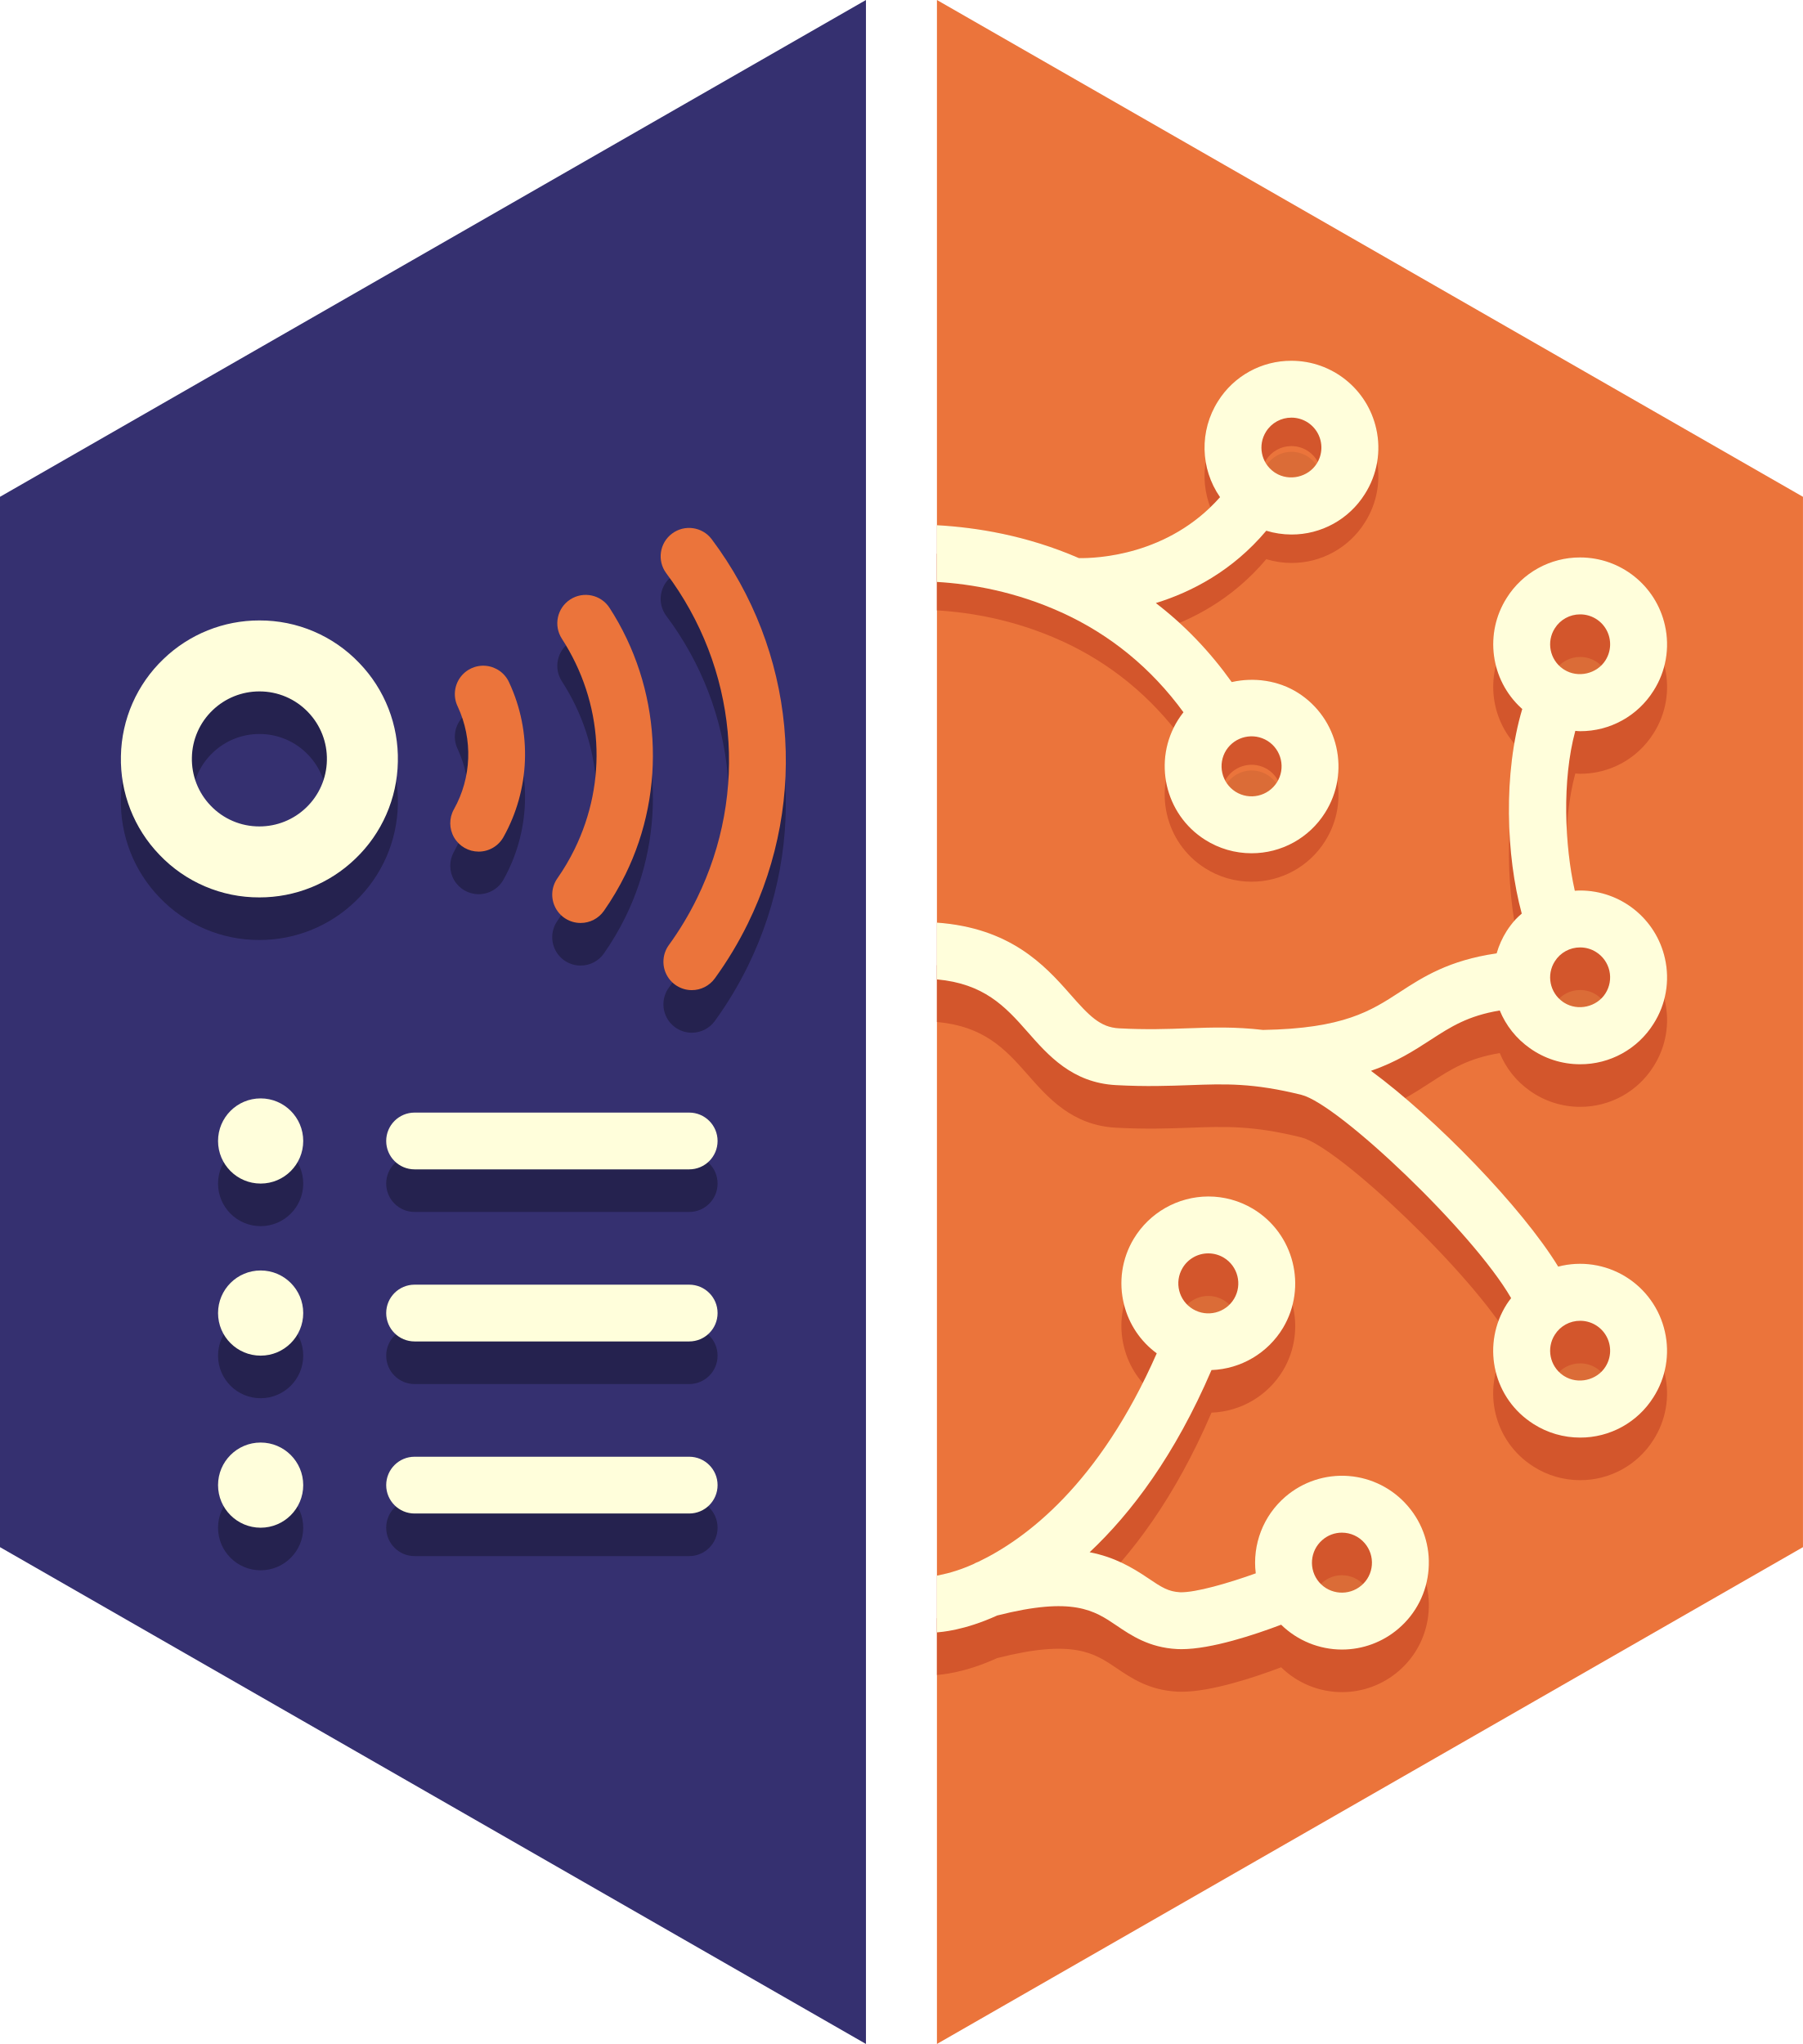
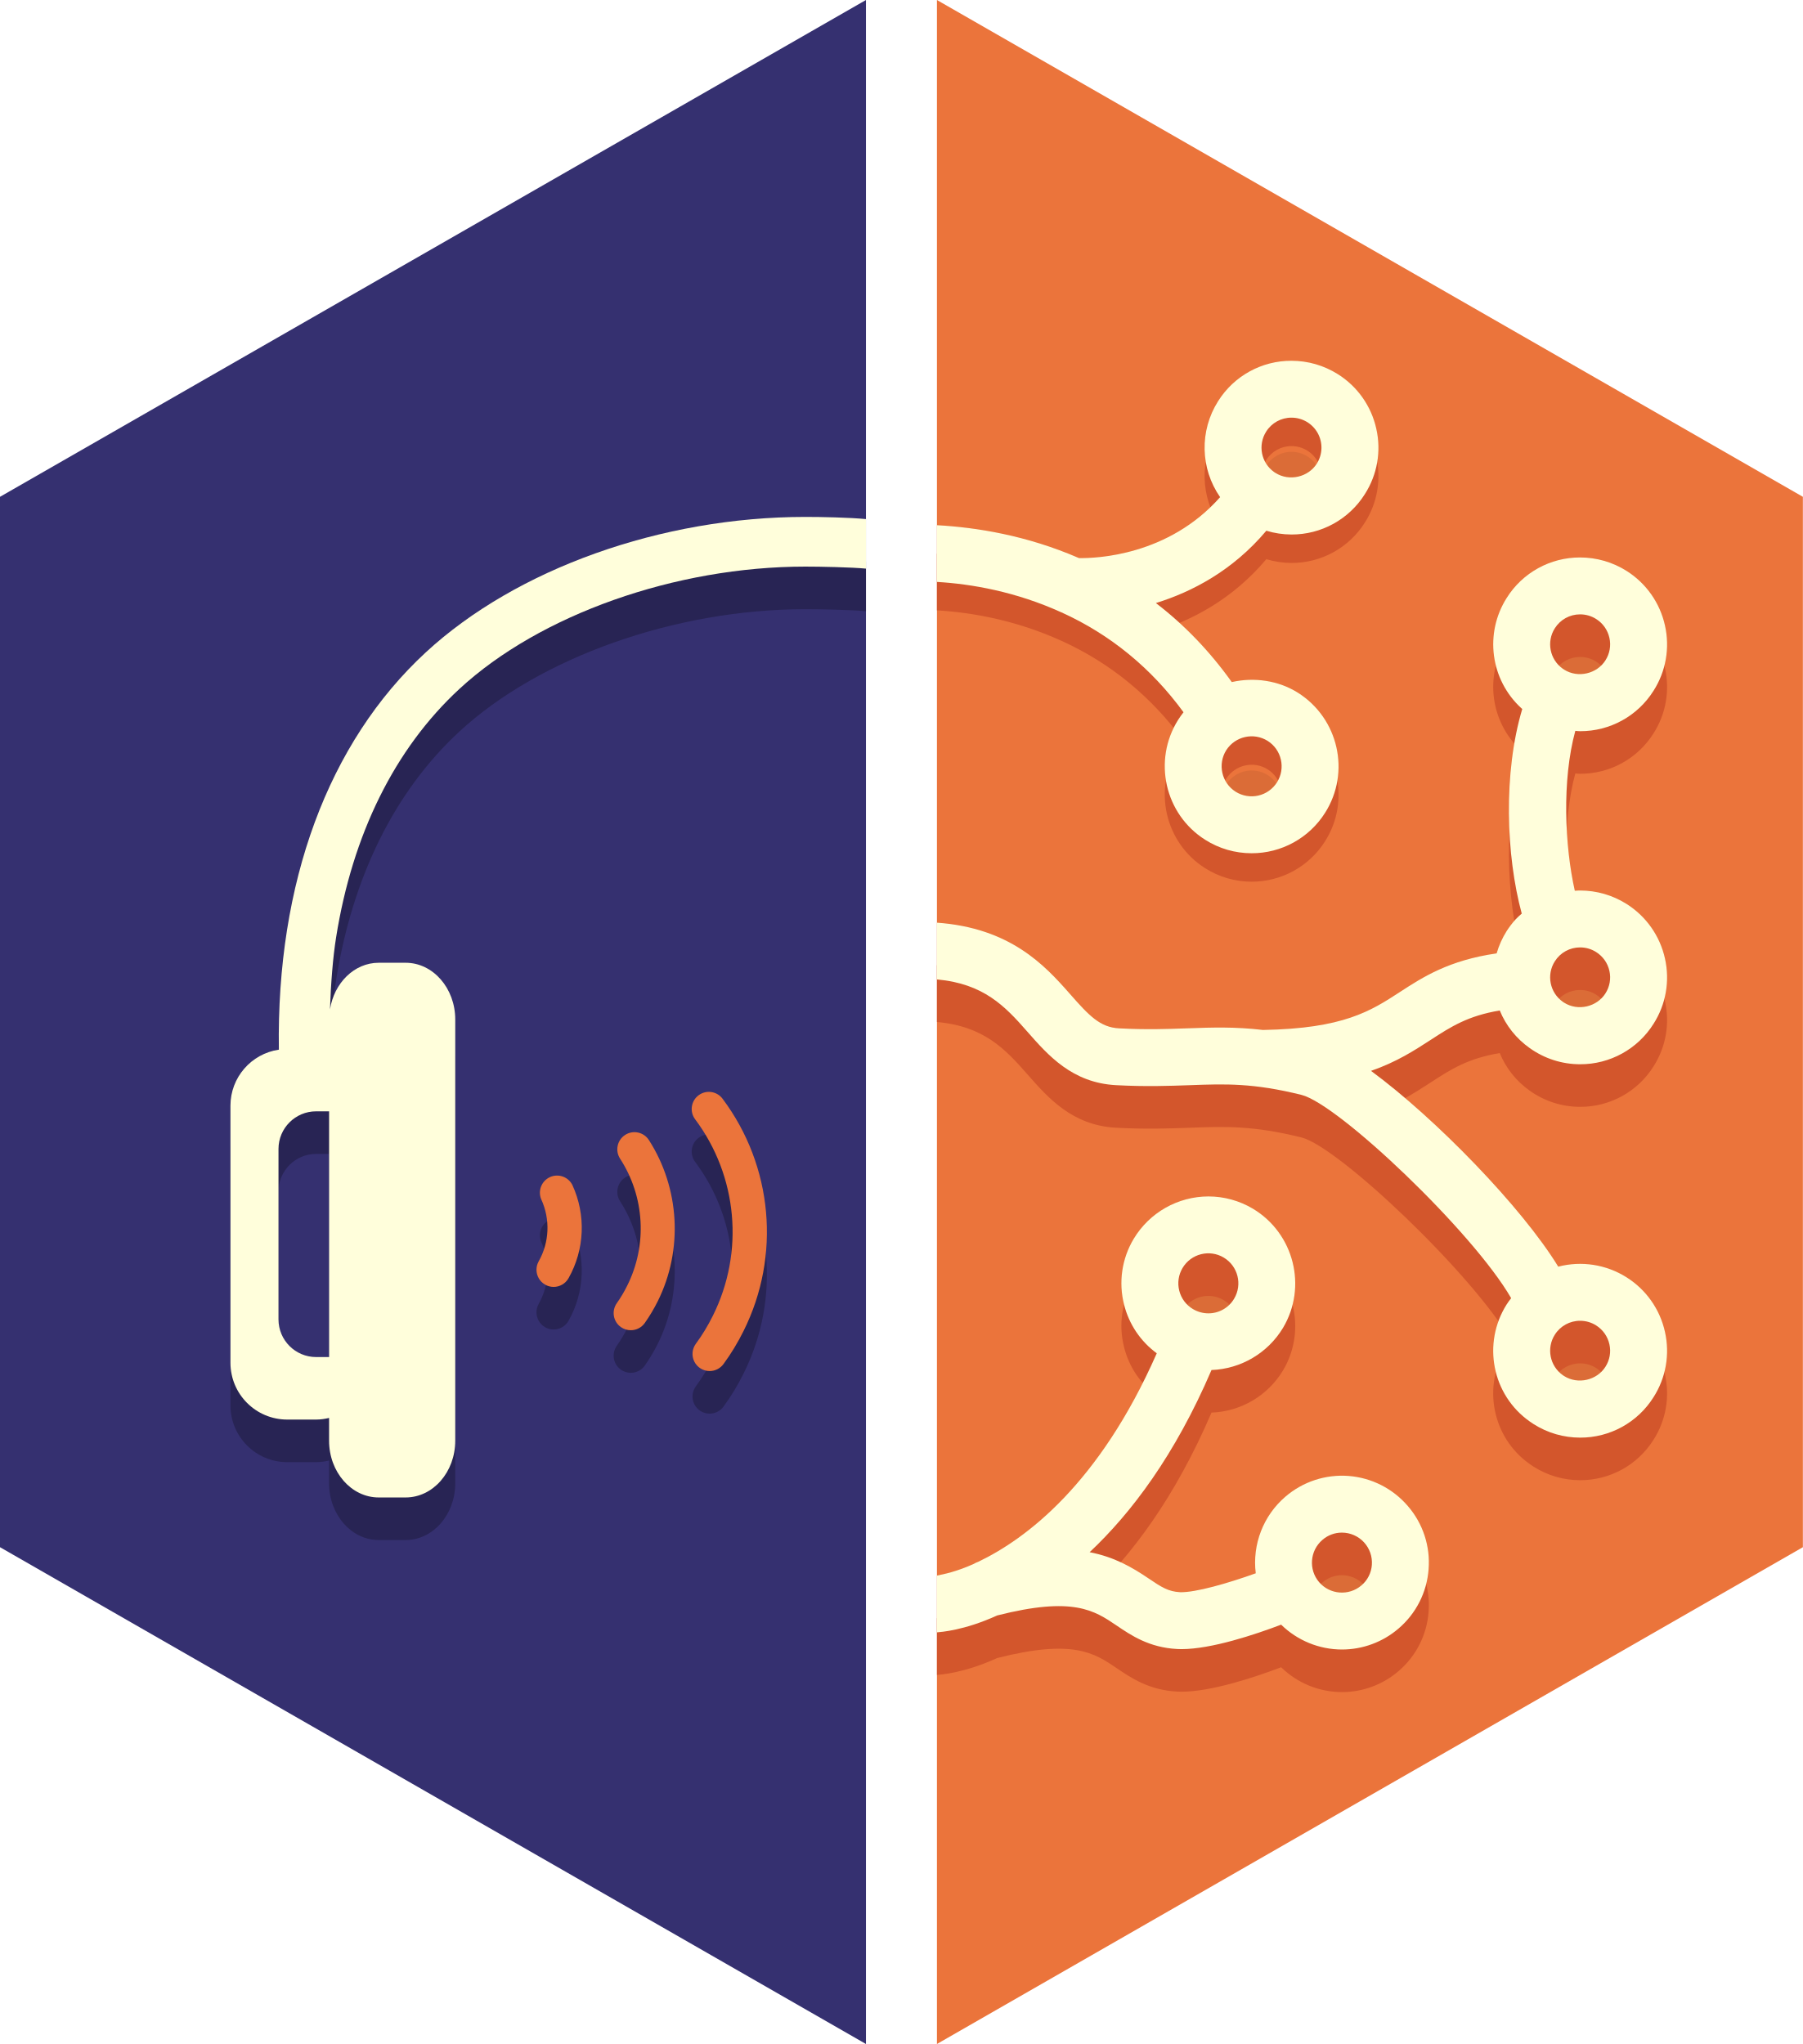
- <svg xmlns="http://www.w3.org/2000/svg" width="127" height="144">
-   <path fill="#eb743b" d="M66 0v143.997l61.006-35V35z" />
-   <path fill="#353070" d="M61 0L0 35v73.997l61 35z" />
-   <g opacity=".07">
-     <path d="M83.302 91.734a2.102 2.102 0 011.819-1.03c.378 0 .752.104 1.078.297a2.12 2.12 0 01.735 2.898 2.114 2.114 0 01-3.632-2.165zm12.603 22.362a2.121 2.121 0 01-2.981-.225 2.117 2.117 0 01.231-2.981 2.108 2.108 0 012.978.228c.368.43.547.976.504 1.538s-.302 1.072-.732 1.44zM75.001 45.611zm11.379 9.646a2.128 2.128 0 012.916-.656 2.116 2.116 0 01-2.259 3.58 2.128 2.128 0 01-.657-2.924zm6.379-20.187c-.6.951-1.938 1.271-2.912.653l-.096-.063a2.108 2.108 0 01-.558-2.851 2.095 2.095 0 011.784-.98 2.11 2.11 0 011.782 3.241zm16.767 11.598a2.096 2.096 0 011.783-.98 2.107 2.107 0 011.783 3.239c-.598.951-1.938 1.272-2.912.653l-.094-.063a2.102 2.102 0 01-.56-2.849zm0 23.463a2.096 2.096 0 011.783-.98c.399 0 .79.112 1.125.326a2.105 2.105 0 01.658 2.914c-.598.95-1.938 1.271-2.912.652l-.094-.063a2.102 2.102 0 01-.56-2.849zm0 26.303a2.098 2.098 0 011.783-.979 2.107 2.107 0 011.783 3.239c-.598.951-1.938 1.271-2.912.653l-.094-.063a2.103 2.103 0 01-.56-2.85z" />
-     <path d="M99.176 106.107a6.11 6.11 0 00-8.631-.662 6.123 6.123 0 00-2.087 5.397c-1.948.7-4.258 1.365-5.328 1.332-.821-.044-1.302-.346-2.224-.972-1.172-.795-2.418-1.512-4.149-1.847 2.936-2.761 6.009-6.83 8.584-12.834a6.147 6.147 0 005.038-2.972c1.725-2.896.773-6.659-2.124-8.394a6.128 6.128 0 00-3.134-.864 6.156 6.156 0 00-5.261 2.986 6.079 6.079 0 00-.678 4.636 6.07 6.07 0 002.302 3.429c-4.053 9.218-9.219 13.081-12.565 14.685a1.975 1.975 0 00-.36.168c-1.187.531-2.05.704-2.559.808v4c.275-.03 1.885-.118 4.247-1.192 5.348-1.357 6.839-.354 8.407.709 1.021.692 2.291 1.554 4.263 1.656.1.005.204.008.309.008 2.109 0 5.172-1.022 7.021-1.723a6.134 6.134 0 004.285 1.75 6.112 6.112 0 003.983-1.476 6.075 6.075 0 002.118-4.176 6.071 6.071 0 00-1.457-4.452zM83.302 89.331a2.102 2.102 0 011.819-1.03c.378 0 .752.104 1.078.297a2.12 2.12 0 01.735 2.898 2.114 2.114 0 01-3.632-2.165zm12.603 22.363a2.121 2.121 0 01-2.981-.225 2.117 2.117 0 01.231-2.981 2.08 2.08 0 011.373-.512c.617 0 1.201.269 1.605.74.368.43.547.976.504 1.538s-.302 1.072-.732 1.44zM75.001 43.205zm21.945-13.001a6.122 6.122 0 00-5.973-4.788 6.076 6.076 0 00-5.174 2.85 6.112 6.112 0 00.144 6.759c-3.646 4.124-8.706 4.313-9.942 4.293-3.692-1.604-7.234-2.164-10.005-2.317v3.996c2.441.143 5.553.685 8.748 2.136.005.002.01.002.015.005 3.445 1.563 6.334 3.928 8.607 7.041a6.309 6.309 0 00-.382.538c-1.796 2.854-.942 6.644 1.903 8.444.98.622 2.111.951 3.27.951a6.105 6.105 0 005.183-2.852c1.806-2.851.951-6.642-1.908-8.453-1.384-.871-3.092-1.113-4.667-.755-1.538-2.154-3.323-4.017-5.345-5.566 2.517-.778 5.401-2.269 7.78-5.096a6.141 6.141 0 001.77.267 6.08 6.08 0 005.172-2.849 6.061 6.061 0 00.804-4.604zM86.375 52.852a2.128 2.128 0 012.916-.656 2.116 2.116 0 01-2.259 3.58 2.128 2.128 0 01-.657-2.924zm6.379-20.188c-.6.951-1.938 1.271-2.912.653l-.096-.063a2.108 2.108 0 01-.558-2.851 2.095 2.095 0 011.784-.98 2.11 2.11 0 011.782 3.241z" />
-     <path d="M105.646 71.188a6.04 6.04 0 002.109 2.649 6.1 6.1 0 003.551 1.14 6.081 6.081 0 005.173-2.849 6.063 6.063 0 00.805-4.604 6.122 6.122 0 00-5.975-4.788c-.125 0-.25.008-.375.018-.71-3.157-.919-7.769.035-11.265.112.011.225.024.337.024a6.079 6.079 0 005.173-2.849 6.062 6.062 0 00.805-4.604 6.122 6.122 0 00-5.975-4.788 6.079 6.079 0 00-5.173 2.85 6.105 6.105 0 001.025 7.765c.021.02.048.037.071.059-1.349 4.518-1.146 10.324-.036 14.417-.143.132-.294.254-.426.399a6.231 6.231 0 00-.634.824 6.166 6.166 0 00-.71 1.578c-3.371.488-5.198 1.671-6.824 2.729-2.035 1.324-3.961 2.572-9.636 2.665-1.964-.23-3.553-.177-5.29-.116-1.431.052-2.91.106-4.849.003-1.335-.071-2.104-.882-3.458-2.424-1.803-2.055-4.219-4.649-9.369-5.023v4c3.295.3 4.796 1.888 6.356 3.667 1.487 1.694 3.175 3.615 6.256 3.782 2.118.114 3.76.052 5.208.001 2.491-.092 4.453-.161 7.855.684 2.607.643 12.099 9.673 14.773 14.322-.108.142-.219.282-.314.434-1.743 2.755-1.026 6.385 1.619 8.251.072.052.151.104.283.191.981.621 2.11.948 3.268.948a6.081 6.081 0 005.173-2.849 6.06 6.06 0 00.805-4.603 6.122 6.122 0 00-7.518-4.594c-2.561-4.187-8.652-10.455-13.189-13.792 1.813-.628 3.05-1.435 4.212-2.188 1.429-.927 2.616-1.687 4.859-2.064zm3.88-26.925a2.096 2.096 0 011.783-.98 2.107 2.107 0 011.783 3.239c-.598.951-1.938 1.272-2.912.653l-.094-.063a2.102 2.102 0 01-.56-2.849zm0 23.463a2.096 2.096 0 011.783-.98c.399 0 .79.112 1.125.326a2.105 2.105 0 01.658 2.914c-.598.95-1.938 1.271-2.912.652l-.094-.063a2.102 2.102 0 01-.56-2.849zm0 26.303a2.098 2.098 0 011.783-.979 2.107 2.107 0 011.783 3.239c-.598.951-1.938 1.271-2.912.653l-.094-.063a2.103 2.103 0 01-.56-2.85z" />
+ <svg xmlns="http://www.w3.org/2000/svg" xmlns:xlink="http://www.w3.org/1999/xlink" width="127" height="144" viewBox="-5 0 127 144">
+   <path fill="#eb743b" d="M61 0v144l61-35V35z" />
+   <path fill="#353070" d="M56 0L-5 35v74l61 35z" />
+   <g opacity=".07" transform="translate(-14.354 -7.823)">
+     <defs>
+       <path id="prefix__a" d="M75.354 33.239h51.433v90.792H75.354z" />
+     </defs>
+     <clipPath id="prefix__b">
+       <use xlink:href="#prefix__a" overflow="visible" width="100%" height="100%" />
+     </clipPath>
+     <path clip-path="url(#prefix__b)" d="M92.657 99.557a2.1 2.1 0 011.819-1.03c.378 0 .752.104 1.078.297a2.12 2.12 0 01.735 2.898 2.097 2.097 0 01-1.817 1.032c-.379 0-.755-.105-1.084-.301a2.092 2.092 0 01-.964-1.294 2.1 2.1 0 01.233-1.602m12.602 22.362a2.121 2.121 0 01-2.981-.225 2.116 2.116 0 01.231-2.981 2.08 2.08 0 011.373-.512 2.117 2.117 0 012.109 2.278 2.086 2.086 0 01-.732 1.44M95.734 63.08a2.128 2.128 0 012.916-.656 2.12 2.12 0 01.66 2.919 2.115 2.115 0 01-2.919.661 2.128 2.128 0 01-.657-2.924m6.379-20.187c-.6.951-1.937 1.271-2.912.653l-.096-.062a2.107 2.107 0 01-.557-2.851 2.093 2.093 0 011.784-.98 2.11 2.11 0 011.781 3.24m16.767 11.598a2.096 2.096 0 011.783-.98c.4 0 .79.113 1.125.325.481.304.813.775.937 1.33a2.08 2.08 0 01-.28 1.584c-.597.951-1.938 1.273-2.912.653l-.093-.062a2.105 2.105 0 01-.56-2.85m0 23.463a2.096 2.096 0 011.783-.98c.4 0 .79.112 1.125.326.481.304.813.774.937 1.329a2.083 2.083 0 01-.28 1.585c-.597.95-1.938 1.271-2.912.652l-.093-.062a2.105 2.105 0 01-.56-2.85m0 26.303a2.099 2.099 0 011.783-.98c.4 0 .79.113 1.125.326.481.304.813.775.937 1.33a2.08 2.08 0 01-.28 1.584c-.597.951-1.938 1.271-2.912.653l-.093-.062a2.107 2.107 0 01-.56-2.851" />
+     <path clip-path="url(#prefix__b)" d="M108.53 113.927a6.11 6.11 0 00-8.631-.662 6.12 6.12 0 00-2.087 5.396c-1.949.701-4.258 1.366-5.328 1.332-.822-.043-1.302-.345-2.224-.971-1.172-.795-2.418-1.512-4.149-1.847 2.936-2.761 6.009-6.83 8.584-12.834a6.15 6.15 0 005.039-2.972c1.724-2.896.773-6.659-2.124-8.394a6.133 6.133 0 00-3.134-.864 6.154 6.154 0 00-5.261 2.986 6.079 6.079 0 00-.678 4.636 6.075 6.075 0 002.302 3.429c-4.053 9.218-9.219 13.08-12.565 14.685a2.016 2.016 0 00-.361.168c-1.186.531-2.05.704-2.558.808v4c.275-.03 1.884-.118 4.247-1.192 5.347-1.357 6.839-.354 8.407.709 1.021.692 2.291 1.554 4.263 1.655.099.006.204.009.308.009 2.11 0 5.172-1.022 7.021-1.723a6.132 6.132 0 004.285 1.75 6.112 6.112 0 003.983-1.476 6.072 6.072 0 002.119-4.176 6.072 6.072 0 00-1.458-4.452M92.657 97.151a2.114 2.114 0 013.632 2.165 2.097 2.097 0 01-1.817 1.032c-.379 0-.755-.105-1.084-.301a2.092 2.092 0 01-.964-1.294 2.101 2.101 0 01.233-1.602m12.602 22.363a2.121 2.121 0 01-2.981-.225 2.116 2.116 0 01.231-2.981 2.08 2.08 0 011.373-.512 2.117 2.117 0 012.109 2.278 2.086 2.086 0 01-.732 1.44m1.045-81.487a6.088 6.088 0 00-2.708-3.844 6.12 6.12 0 00-3.264-.944 6.076 6.076 0 00-5.174 2.85 6.108 6.108 0 00.144 6.758c-3.646 4.124-8.707 4.314-9.943 4.293-3.692-1.604-7.234-2.164-10.005-2.317v3.996c2.442.144 5.553.686 8.748 2.136.005.002.01.002.015.005 3.445 1.562 6.334 3.927 8.607 7.041a6.364 6.364 0 00-.381.538c-1.796 2.854-.943 6.643 1.903 8.444.98.622 2.111.951 3.269.951a6.105 6.105 0 005.183-2.851c1.806-2.851.951-6.642-1.908-8.453-1.384-.872-3.092-1.114-4.667-.755-1.538-2.155-3.323-4.017-5.345-5.567 2.517-.778 5.401-2.268 7.78-5.095a6.18 6.18 0 001.77.266 6.08 6.08 0 005.172-2.848 6.053 6.053 0 00.804-4.604m-10.57 22.647a2.128 2.128 0 012.916-.656 2.12 2.12 0 01.66 2.919 2.115 2.115 0 01-2.919.661 2.128 2.128 0 01-.657-2.924m6.379-20.187c-.6.951-1.937 1.271-2.912.653l-.096-.062a2.107 2.107 0 01-.557-2.851 2.093 2.093 0 011.784-.98 2.11 2.11 0 011.781 3.24" />
+     <path clip-path="url(#prefix__b)" d="M115 79.011a6.036 6.036 0 002.11 2.649 6.098 6.098 0 003.55 1.14 6.083 6.083 0 005.173-2.848 6.064 6.064 0 00.805-4.605 6.103 6.103 0 00-2.709-3.844 6.128 6.128 0 00-3.266-.944c-.125 0-.25.008-.375.018-.71-3.158-.919-7.769.035-11.265.113.011.225.024.337.024a6.08 6.08 0 005.173-2.848 6.062 6.062 0 00.805-4.604 6.103 6.103 0 00-2.709-3.844 6.128 6.128 0 00-3.266-.944 6.079 6.079 0 00-5.173 2.85 6.104 6.104 0 001.025 7.764c.021.02.048.037.071.059-1.349 4.518-1.145 10.324-.036 14.417-.144.132-.294.254-.426.399a6.327 6.327 0 00-.634.825 6.2 6.2 0 00-.71 1.578c-3.371.488-5.198 1.671-6.824 2.729-2.035 1.324-3.961 2.572-9.636 2.666-1.963-.23-3.552-.178-5.29-.116-1.43.052-2.91.105-4.848.003-1.335-.071-2.104-.882-3.458-2.424-1.803-2.055-4.219-4.648-9.369-5.022v4c3.295.299 4.796 1.887 6.356 3.667 1.487 1.694 3.175 3.615 6.256 3.782 2.118.114 3.76.052 5.208.001 2.491-.092 4.453-.161 7.855.683 2.608.644 12.099 9.674 14.774 14.323-.109.142-.219.282-.314.434-1.743 2.755-1.026 6.385 1.62 8.251.072.052.151.104.283.191.981.621 2.11.948 3.267.948a6.081 6.081 0 005.173-2.849 6.06 6.06 0 00.805-4.603 6.1 6.1 0 00-2.709-3.845 6.128 6.128 0 00-4.809-.749c-2.56-4.188-8.652-10.455-13.189-13.792 1.813-.628 3.05-1.436 4.212-2.188 1.427-.93 2.614-1.69 4.857-2.067m3.88-26.926a2.096 2.096 0 011.783-.98c.4 0 .79.113 1.125.325.481.304.813.775.937 1.33a2.08 2.08 0 01-.28 1.584c-.597.951-1.938 1.273-2.912.653l-.093-.062a2.105 2.105 0 01-.56-2.85m0 23.463a2.096 2.096 0 011.783-.98c.4 0 .79.112 1.125.326.481.304.813.774.937 1.329a2.083 2.083 0 01-.28 1.585c-.597.95-1.938 1.272-2.912.652l-.093-.062a2.105 2.105 0 01-.56-2.85m0 26.304a2.099 2.099 0 011.783-.98c.4 0 .79.113 1.125.326.481.304.813.775.937 1.33a2.08 2.08 0 01-.28 1.584c-.597.951-1.938 1.271-2.912.653l-.093-.062a2.107 2.107 0 01-.56-2.851" />
  </g>
-   <path d="M99.176 109.107a6.11 6.11 0 00-8.631-.662 6.123 6.123 0 00-2.087 5.397c-1.948.7-4.258 1.365-5.328 1.332-.821-.044-1.302-.346-2.224-.972-1.172-.795-2.418-1.512-4.149-1.847 2.936-2.761 6.009-6.83 8.584-12.834a6.147 6.147 0 005.038-2.972c1.725-2.896.773-6.659-2.124-8.394a6.128 6.128 0 00-3.134-.864 6.156 6.156 0 00-5.261 2.986 6.079 6.079 0 00-.678 4.636 6.07 6.07 0 002.302 3.429c-4.053 9.218-9.219 13.081-12.565 14.685a1.975 1.975 0 00-.36.168c-1.187.531-2.05.704-2.559.808v4c.275-.03 1.885-.118 4.247-1.192 5.348-1.357 6.839-.354 8.407.709 1.021.692 2.291 1.554 4.263 1.656.1.005.204.008.309.008 2.109 0 5.172-1.022 7.021-1.723a6.134 6.134 0 004.285 1.75 6.112 6.112 0 003.983-1.476 6.075 6.075 0 002.118-4.176 6.071 6.071 0 00-1.457-4.452zM83.302 92.331a2.102 2.102 0 011.819-1.03c.378 0 .752.104 1.078.297a2.12 2.12 0 01.735 2.898 2.114 2.114 0 01-3.632-2.165zm12.603 22.363a2.121 2.121 0 01-2.981-.225 2.117 2.117 0 01.231-2.981 2.08 2.08 0 011.373-.512c.617 0 1.201.269 1.605.74.368.43.547.976.504 1.538s-.302 1.072-.732 1.44zM96.946 32.208a6.122 6.122 0 00-5.973-4.788 6.076 6.076 0 00-5.174 2.85 6.112 6.112 0 00.144 6.759c-3.646 4.124-8.706 4.313-9.942 4.293-3.692-1.604-7.234-2.164-10.005-2.317v3.996c2.441.144 5.553.686 8.748 2.136.005.002.01.002.015.005 3.445 1.563 6.334 3.928 8.607 7.041a6.309 6.309 0 00-.382.538c-1.796 2.854-.942 6.644 1.903 8.444.98.622 2.111.951 3.27.951a6.105 6.105 0 005.183-2.852c1.806-2.851.951-6.642-1.908-8.453-1.384-.871-3.092-1.113-4.667-.755-1.538-2.154-3.323-4.017-5.345-5.566 2.517-.778 5.401-2.269 7.78-5.096a6.141 6.141 0 001.77.267 6.08 6.08 0 005.172-2.849 6.061 6.061 0 00.804-4.604zM86.375 54.856a2.128 2.128 0 012.916-.656 2.116 2.116 0 01-2.259 3.58 2.128 2.128 0 01-.657-2.924zm6.379-20.188c-.6.951-1.938 1.271-2.912.653l-.096-.063a2.108 2.108 0 01-.558-2.851 2.095 2.095 0 011.784-.98 2.11 2.11 0 011.782 3.241z" fill="#d3562c" />
-   <path d="M105.646 74.188a6.04 6.04 0 002.109 2.649 6.1 6.1 0 003.551 1.14 6.081 6.081 0 005.173-2.849 6.063 6.063 0 00.805-4.604 6.122 6.122 0 00-5.975-4.788c-.125 0-.25.008-.375.018-.71-3.157-.919-7.769.035-11.265.112.011.225.024.337.024a6.079 6.079 0 005.173-2.849 6.062 6.062 0 00.805-4.604 6.122 6.122 0 00-5.975-4.788 6.079 6.079 0 00-5.173 2.85 6.105 6.105 0 001.025 7.765c.021.02.048.037.071.059-1.349 4.518-1.146 10.324-.036 14.417-.143.132-.294.254-.426.399a6.231 6.231 0 00-.634.824 6.166 6.166 0 00-.71 1.578c-3.371.488-5.198 1.671-6.824 2.729-2.035 1.324-3.961 2.572-9.636 2.665-1.964-.23-3.553-.177-5.29-.116-1.431.052-2.91.106-4.849.003-1.335-.071-2.104-.882-3.458-2.424-1.803-2.055-4.219-4.649-9.369-5.023v4c3.295.3 4.796 1.888 6.356 3.667 1.487 1.694 3.175 3.615 6.256 3.782 2.118.114 3.76.052 5.208.001 2.491-.092 4.453-.161 7.855.684 2.607.643 12.099 9.673 14.773 14.322-.108.142-.219.282-.314.434-1.743 2.755-1.026 6.385 1.619 8.251.072.052.151.104.283.191.981.621 2.11.948 3.268.948a6.081 6.081 0 005.173-2.849 6.06 6.06 0 00.805-4.603 6.122 6.122 0 00-7.518-4.594c-2.561-4.187-8.652-10.455-13.189-13.792 1.813-.628 3.05-1.435 4.212-2.188 1.429-.927 2.616-1.687 4.859-2.064zm3.88-26.925a2.096 2.096 0 011.783-.98 2.107 2.107 0 011.783 3.239c-.598.951-1.938 1.272-2.912.653l-.094-.063a2.102 2.102 0 01-.56-2.849zm0 23.463a2.096 2.096 0 011.783-.98c.399 0 .79.112 1.125.326a2.105 2.105 0 01.658 2.914c-.598.95-1.938 1.271-2.912.652l-.094-.063a2.102 2.102 0 01-.56-2.849zm0 26.303a2.098 2.098 0 011.783-.979 2.107 2.107 0 011.783 3.239c-.598.951-1.938 1.271-2.912.653l-.094-.063a2.103 2.103 0 01-.56-2.85z" fill="#d3562c" />
-   <g fill="#fffedb">
-     <path d="M99.176 106.107a6.11 6.11 0 00-8.631-.662 6.123 6.123 0 00-2.087 5.397c-1.948.7-4.258 1.365-5.328 1.332-.821-.044-1.302-.346-2.224-.972-1.172-.795-2.418-1.512-4.149-1.847 2.936-2.761 6.009-6.83 8.584-12.834a6.147 6.147 0 005.038-2.972c1.725-2.896.773-6.659-2.124-8.394a6.128 6.128 0 00-3.134-.864 6.156 6.156 0 00-5.261 2.986 6.079 6.079 0 00-.678 4.636 6.07 6.07 0 002.302 3.429c-4.053 9.218-9.219 13.081-12.565 14.685a1.975 1.975 0 00-.36.168c-1.187.531-2.05.704-2.559.808v4c.275-.03 1.885-.118 4.247-1.192 5.348-1.357 6.839-.354 8.407.709 1.021.692 2.291 1.554 4.263 1.656.1.005.204.008.309.008 2.109 0 5.172-1.022 7.021-1.723a6.134 6.134 0 004.285 1.75 6.112 6.112 0 003.983-1.476 6.075 6.075 0 002.118-4.176 6.071 6.071 0 00-1.457-4.452zM83.302 89.331a2.102 2.102 0 011.819-1.03c.378 0 .752.104 1.078.297a2.12 2.12 0 01.735 2.898 2.114 2.114 0 01-3.632-2.165zm12.603 22.363a2.121 2.121 0 01-2.981-.225 2.117 2.117 0 01.231-2.981 2.08 2.08 0 011.373-.512c.617 0 1.201.269 1.605.74.368.43.547.976.504 1.538s-.302 1.072-.732 1.44zM75.001 43.205zm21.945-13.001a6.122 6.122 0 00-5.973-4.788 6.076 6.076 0 00-5.174 2.85 6.112 6.112 0 00.144 6.759c-3.646 4.124-8.706 4.313-9.942 4.293-3.692-1.604-7.234-2.164-10.005-2.317v3.996c2.441.143 5.553.685 8.748 2.136.005.002.01.002.015.005 3.445 1.563 6.334 3.928 8.607 7.041a6.309 6.309 0 00-.382.538c-1.796 2.854-.942 6.644 1.903 8.444.98.622 2.111.951 3.27.951a6.105 6.105 0 005.183-2.852c1.806-2.851.951-6.642-1.908-8.453-1.384-.871-3.092-1.113-4.667-.755-1.538-2.154-3.323-4.017-5.345-5.566 2.517-.778 5.401-2.269 7.78-5.096a6.141 6.141 0 001.77.267 6.08 6.08 0 005.172-2.849 6.061 6.061 0 00.804-4.604zM86.375 52.852a2.128 2.128 0 012.916-.656 2.116 2.116 0 01-2.259 3.58 2.128 2.128 0 01-.657-2.924zm6.379-20.188c-.6.951-1.938 1.271-2.912.653l-.096-.063a2.108 2.108 0 01-.558-2.851 2.095 2.095 0 011.784-.98 2.11 2.11 0 011.782 3.241z" />
-     <path d="M105.646 71.188a6.04 6.04 0 002.109 2.649 6.1 6.1 0 003.551 1.14 6.081 6.081 0 005.173-2.849 6.063 6.063 0 00.805-4.604 6.122 6.122 0 00-5.975-4.788c-.125 0-.25.008-.375.018-.71-3.157-.919-7.769.035-11.265.112.011.225.024.337.024a6.079 6.079 0 005.173-2.849 6.062 6.062 0 00.805-4.604 6.122 6.122 0 00-5.975-4.788 6.079 6.079 0 00-5.173 2.85 6.105 6.105 0 001.025 7.765c.021.02.048.037.071.059-1.349 4.518-1.146 10.324-.036 14.417-.143.132-.294.254-.426.399a6.231 6.231 0 00-.634.824 6.166 6.166 0 00-.71 1.578c-3.371.488-5.198 1.671-6.824 2.729-2.035 1.324-3.961 2.572-9.636 2.665-1.964-.23-3.553-.177-5.29-.116-1.431.052-2.91.106-4.849.003-1.335-.071-2.104-.882-3.458-2.424-1.803-2.055-4.219-4.649-9.369-5.023v4c3.295.3 4.796 1.888 6.356 3.667 1.487 1.694 3.175 3.615 6.256 3.782 2.118.114 3.76.052 5.208.001 2.491-.092 4.453-.161 7.855.684 2.607.643 12.099 9.673 14.773 14.322-.108.142-.219.282-.314.434-1.743 2.755-1.026 6.385 1.619 8.251.072.052.151.104.283.191.981.621 2.11.948 3.268.948a6.081 6.081 0 005.173-2.849 6.06 6.06 0 00.805-4.603 6.122 6.122 0 00-7.518-4.594c-2.561-4.187-8.652-10.455-13.189-13.792 1.813-.628 3.05-1.435 4.212-2.188 1.429-.927 2.616-1.687 4.859-2.064zm3.88-26.925a2.096 2.096 0 011.783-.98 2.107 2.107 0 011.783 3.239c-.598.951-1.938 1.272-2.912.653l-.094-.063a2.102 2.102 0 01-.56-2.849zm0 23.463a2.096 2.096 0 011.783-.98c.399 0 .79.112 1.125.326a2.105 2.105 0 01.658 2.914c-.598.95-1.938 1.271-2.912.652l-.094-.063a2.102 2.102 0 01-.56-2.849zm0 26.303a2.098 2.098 0 011.783-.979 2.107 2.107 0 011.783 3.239c-.598.951-1.938 1.271-2.912.653l-.094-.063a2.103 2.103 0 01-.56-2.85z" />
-   </g>
-   <g opacity=".3" transform="translate(-4.354 -2.823)">
-     <path d="M22.626 69.045a9.67 9.67 0 01-7.04-3.002 9.694 9.694 0 01-2.714-6.956 9.69 9.69 0 013-6.838 9.711 9.711 0 016.753-2.716 9.669 9.669 0 017.04 3.002 9.688 9.688 0 012.715 6.955 9.691 9.691 0 01-3 6.838 9.709 9.709 0 01-6.754 2.717zm-.001-14.512a4.74 4.74 0 00-3.292 1.324 4.728 4.728 0 00-1.462 3.333 4.73 4.73 0 001.323 3.392 4.717 4.717 0 003.432 1.463 4.741 4.741 0 003.293-1.324 4.73 4.73 0 001.462-3.333 4.73 4.73 0 00-1.323-3.392 4.719 4.719 0 00-3.433-1.463zm30.277 45.797H33.559a2 2 0 010-4h19.344a2 2 0 01-.001 4zm0 12.12H33.559a2 2 0 010-4h19.344a2 2 0 01-.001 4z" />
-     <circle cx="22.714" cy="98.328" r="3" />
-     <circle cx="22.714" cy="110.45" r="3" />
-     <path d="M52.902 88.205H33.559a2 2 0 010-4h19.344a2 2 0 01-.001 4z" />
-     <circle cx="22.714" cy="86.205" r="3" />
-     <path d="M45.256 70.846a1.997 1.997 0 01-1.637-3.147c.449-.642.854-1.326 1.202-2.035 2.354-4.8 2.023-10.349-.888-14.844a2 2 0 113.358-2.174c3.627 5.601 4.057 12.797 1.121 18.78a19.465 19.465 0 01-1.516 2.567 1.996 1.996 0 01-1.64.853z" />
-     <path d="M53.086 75.578a2 2 0 01-1.616-3.176 22.283 22.283 0 001.972-3.275c3.668-7.476 2.84-16.26-2.161-22.927a2 2 0 013.199-2.401c5.908 7.876 6.887 18.256 2.554 27.089a26.384 26.384 0 01-2.327 3.865 2 2 0 01-1.621.825zm-15.015-9.759a2 2 0 01-1.743-2.98 7.95 7.95 0 00.271-7.236 2 2 0 113.625-1.689 11.963 11.963 0 01-.407 10.885 2 2 0 01-1.746 1.02z" />
-   </g>
-   <g fill="#fffedb" transform="translate(-4.354 -2.823)">
-     <path d="M22.626 66.045a9.67 9.67 0 01-7.04-3.002 9.694 9.694 0 01-2.714-6.956 9.69 9.69 0 013-6.838 9.711 9.711 0 016.753-2.716 9.669 9.669 0 017.04 3.002 9.688 9.688 0 012.715 6.955 9.691 9.691 0 01-3 6.838 9.709 9.709 0 01-6.754 2.717zm-.001-14.512a4.74 4.74 0 00-3.292 1.324 4.728 4.728 0 00-1.462 3.333 4.73 4.73 0 001.323 3.392 4.717 4.717 0 003.432 1.463 4.741 4.741 0 003.293-1.324 4.73 4.73 0 001.462-3.333 4.73 4.73 0 00-1.323-3.392 4.719 4.719 0 00-3.433-1.463zm30.277 45.795H33.559a2 2 0 010-4h19.344a2 2 0 01-.001 4zm0 12.122H33.559a2 2 0 010-4h19.344a2 2 0 01-.001 4z" />
-     <circle cx="22.714" cy="95.328" r="3" />
-     <circle cx="22.714" cy="107.45" r="3" />
-     <path d="M52.902 85.205H33.559a2 2 0 010-4h19.344a2 2 0 01-.001 4z" />
-     <circle cx="22.714" cy="83.205" r="3" />
-   </g>
-   <g fill="#eb743b">
-     <path d="M40.902 65.023a1.997 1.997 0 01-1.637-3.147c.449-.642.854-1.326 1.202-2.035 2.354-4.8 2.023-10.349-.888-14.844a2 2 0 113.358-2.174c3.627 5.601 4.057 12.797 1.121 18.78a19.465 19.465 0 01-1.516 2.567 1.996 1.996 0 01-1.64.853z" />
-     <path d="M48.732 69.755a2 2 0 01-1.616-3.176 22.283 22.283 0 001.972-3.275c3.668-7.476 2.84-16.26-2.161-22.927a2 2 0 013.199-2.401c5.908 7.876 6.887 18.256 2.554 27.089a26.384 26.384 0 01-2.327 3.865 2 2 0 01-1.621.825zm-15.015-9.759a2 2 0 01-1.743-2.98 7.95 7.95 0 00.271-7.236 2 2 0 113.625-1.689 11.963 11.963 0 01-.407 10.885 2 2 0 01-1.746 1.02z" />
-   </g>
+   <path fill="#d3562c" d="M94.176 109.104a6.11 6.11 0 00-8.631-.662 6.12 6.12 0 00-2.087 5.396c-1.949.701-4.258 1.366-5.328 1.332-.822-.043-1.302-.345-2.224-.971-1.172-.795-2.418-1.512-4.149-1.847 2.936-2.761 6.009-6.83 8.584-12.834a6.15 6.15 0 005.039-2.972c1.724-2.896.773-6.659-2.124-8.394a6.133 6.133 0 00-3.134-.864 6.154 6.154 0 00-5.261 2.986 6.079 6.079 0 00-.678 4.636 6.075 6.075 0 002.302 3.429c-4.053 9.218-9.219 13.08-12.565 14.685a2.016 2.016 0 00-.361.168c-1.186.531-2.05.704-2.558.808v4c.275-.03 1.884-.118 4.247-1.192 5.347-1.357 6.839-.354 8.407.709 1.021.692 2.291 1.554 4.263 1.655.099.006.204.009.308.009 2.11 0 5.172-1.022 7.021-1.723a6.132 6.132 0 004.285 1.75 6.112 6.112 0 003.983-1.476 6.072 6.072 0 002.119-4.176 6.072 6.072 0 00-1.458-4.452M78.303 92.328a2.114 2.114 0 013.632 2.165 2.097 2.097 0 01-1.817 1.032c-.379 0-.755-.105-1.084-.301a2.092 2.092 0 01-.964-1.294 2.101 2.101 0 01.233-1.602m12.602 22.363a2.121 2.121 0 01-2.981-.225 2.116 2.116 0 01.231-2.981 2.08 2.08 0 011.373-.512 2.117 2.117 0 012.109 2.278 2.086 2.086 0 01-.732 1.44M91.95 32.208a6.088 6.088 0 00-2.708-3.844 6.12 6.12 0 00-3.264-.944 6.076 6.076 0 00-5.174 2.85 6.108 6.108 0 00.144 6.758c-3.646 4.124-8.707 4.314-9.943 4.293-3.692-1.604-7.234-2.164-10.005-2.317V43c2.442.144 5.553.686 8.748 2.136.005.002.01.002.015.005 3.445 1.562 6.334 3.927 8.607 7.041a6.206 6.206 0 00-.381.538c-1.796 2.854-.943 6.643 1.903 8.444.98.622 2.111.951 3.269.951a6.105 6.105 0 005.183-2.851c1.806-2.851.951-6.642-1.908-8.453-1.384-.872-3.092-1.114-4.667-.755-1.538-2.155-3.323-4.017-5.345-5.567 2.517-.778 5.401-2.268 7.78-5.095a6.18 6.18 0 001.77.266 6.08 6.08 0 005.172-2.849 6.05 6.05 0 00.804-4.603M81.38 54.855a2.128 2.128 0 012.916-.656 2.12 2.12 0 01.66 2.919 2.115 2.115 0 01-2.919.661 2.128 2.128 0 01-.657-2.924m6.379-20.187c-.6.951-1.937 1.271-2.912.653l-.096-.062a2.107 2.107 0 01-.557-2.851 2.093 2.093 0 011.784-.98 2.11 2.11 0 011.781 3.24" />
+   <path fill="#d3562c" d="M100.646 74.188a6.036 6.036 0 002.11 2.649 6.098 6.098 0 003.55 1.14 6.081 6.081 0 005.173-2.849 6.063 6.063 0 00.805-4.604 6.103 6.103 0 00-2.709-3.844 6.128 6.128 0 00-3.266-.944c-.125 0-.25.008-.375.018-.71-3.158-.919-7.769.035-11.265.113.011.225.024.337.024a6.08 6.08 0 005.173-2.848 6.062 6.062 0 00.805-4.604 6.103 6.103 0 00-2.709-3.844 6.128 6.128 0 00-3.266-.944 6.079 6.079 0 00-5.173 2.85 6.104 6.104 0 001.025 7.764c.021.02.048.037.071.059-1.349 4.518-1.145 10.324-.036 14.417-.144.132-.294.254-.426.399a6.327 6.327 0 00-.634.825 6.2 6.2 0 00-.71 1.578c-3.371.488-5.198 1.671-6.824 2.729-2.035 1.323-3.961 2.571-9.636 2.665-1.963-.23-3.552-.178-5.29-.116-1.43.052-2.91.105-4.848.003-1.335-.071-2.104-.882-3.458-2.424-1.803-2.055-4.219-4.648-9.369-5.022v4c3.295.298 4.796 1.887 6.356 3.667 1.487 1.694 3.175 3.615 6.256 3.782 2.118.114 3.76.052 5.208.001 2.491-.092 4.453-.161 7.855.683 2.608.644 12.099 9.674 14.774 14.323-.109.142-.219.282-.314.434-1.743 2.755-1.026 6.385 1.62 8.251.072.052.151.104.283.191.981.621 2.11.948 3.267.948a6.081 6.081 0 005.173-2.849 6.06 6.06 0 00.805-4.603 6.1 6.1 0 00-2.709-3.845 6.128 6.128 0 00-4.809-.749c-2.56-4.188-8.652-10.455-13.189-13.792 1.813-.628 3.05-1.436 4.212-2.188 1.427-.929 2.614-1.689 4.857-2.066m3.88-26.926a2.096 2.096 0 011.783-.98c.4 0 .79.113 1.125.325.481.304.813.775.937 1.33a2.08 2.08 0 01-.28 1.584c-.597.951-1.938 1.273-2.912.653l-.093-.062a2.105 2.105 0 01-.56-2.85m0 23.463a2.096 2.096 0 011.783-.98c.4 0 .79.112 1.125.326.481.304.813.774.937 1.329a2.084 2.084 0 01-.28 1.585c-.597.95-1.938 1.271-2.912.652l-.093-.062a2.105 2.105 0 01-.56-2.85m0 26.304a2.099 2.099 0 011.783-.98c.4 0 .79.113 1.125.326.481.304.813.775.937 1.33a2.08 2.08 0 01-.28 1.584c-.597.951-1.938 1.271-2.912.653l-.093-.062a2.107 2.107 0 01-.56-2.851" />
+   <path fill="#fffedb" d="M94.176 106.104a6.11 6.11 0 00-8.631-.662 6.12 6.12 0 00-2.087 5.396c-1.949.701-4.258 1.366-5.328 1.332-.822-.043-1.302-.345-2.224-.971-1.172-.795-2.418-1.512-4.149-1.847 2.936-2.761 6.009-6.83 8.584-12.834a6.15 6.15 0 005.039-2.972c1.724-2.896.773-6.659-2.124-8.394a6.133 6.133 0 00-3.134-.864 6.154 6.154 0 00-5.261 2.986 6.079 6.079 0 00-.678 4.636 6.075 6.075 0 002.302 3.429c-4.053 9.218-9.219 13.08-12.565 14.685a2.016 2.016 0 00-.361.168c-1.186.531-2.05.704-2.558.808v4c.275-.03 1.884-.118 4.247-1.192 5.347-1.357 6.839-.354 8.407.709 1.021.692 2.291 1.554 4.263 1.655.099.006.204.009.308.009 2.11 0 5.172-1.022 7.021-1.723a6.132 6.132 0 004.285 1.75 6.112 6.112 0 003.983-1.476 6.072 6.072 0 002.119-4.176 6.072 6.072 0 00-1.458-4.452M78.303 89.328a2.114 2.114 0 013.632 2.165 2.097 2.097 0 01-1.817 1.032c-.379 0-.755-.105-1.084-.301a2.092 2.092 0 01-.964-1.294 2.101 2.101 0 01.233-1.602m12.602 22.363a2.121 2.121 0 01-2.981-.225 2.116 2.116 0 01.231-2.981 2.08 2.08 0 011.373-.512 2.117 2.117 0 012.109 2.278 2.086 2.086 0 01-.732 1.44m1.045-81.487a6.088 6.088 0 00-2.708-3.844 6.12 6.12 0 00-3.264-.944 6.076 6.076 0 00-5.174 2.85 6.108 6.108 0 00.144 6.758c-3.646 4.124-8.707 4.314-9.943 4.293C67.313 37.713 63.771 37.153 61 37v3.996c2.442.144 5.553.686 8.748 2.136.005.002.01.002.015.005 3.445 1.562 6.334 3.927 8.607 7.041a6.364 6.364 0 00-.381.538c-1.796 2.854-.943 6.643 1.903 8.444.98.622 2.111.951 3.269.951a6.105 6.105 0 005.183-2.851c1.806-2.851.951-6.642-1.908-8.453-1.384-.872-3.092-1.114-4.667-.755-1.538-2.155-3.323-4.017-5.345-5.567 2.517-.778 5.401-2.268 7.78-5.095a6.18 6.18 0 001.77.266 6.08 6.08 0 005.172-2.848 6.053 6.053 0 00.804-4.604M81.38 52.851a2.128 2.128 0 012.916-.656 2.12 2.12 0 01.66 2.919 2.115 2.115 0 01-2.919.661 2.128 2.128 0 01-.657-2.924m6.379-20.187c-.6.951-1.937 1.271-2.912.653l-.096-.062a2.107 2.107 0 01-.557-2.851 2.093 2.093 0 011.784-.98 2.11 2.11 0 011.781 3.24" />
+   <path fill="#fffedb" d="M100.646 71.188a6.036 6.036 0 002.11 2.649 6.098 6.098 0 003.55 1.14 6.083 6.083 0 005.173-2.848 6.064 6.064 0 00.805-4.605 6.103 6.103 0 00-2.709-3.844 6.128 6.128 0 00-3.266-.944c-.125 0-.25.008-.375.018-.71-3.158-.919-7.769.035-11.265.113.011.225.024.337.024a6.08 6.08 0 005.173-2.848 6.062 6.062 0 00.805-4.604 6.103 6.103 0 00-2.709-3.844 6.128 6.128 0 00-3.266-.944 6.079 6.079 0 00-5.173 2.85 6.104 6.104 0 001.025 7.764c.021.02.048.037.071.059-1.349 4.518-1.145 10.324-.036 14.417-.144.132-.294.254-.426.399a6.327 6.327 0 00-.634.825 6.2 6.2 0 00-.71 1.578c-3.371.488-5.198 1.671-6.824 2.729-2.035 1.324-3.961 2.572-9.636 2.666-1.963-.23-3.552-.178-5.29-.116-1.43.052-2.91.105-4.848.003-1.335-.071-2.104-.882-3.458-2.424-1.803-2.055-4.219-4.648-9.369-5.022v4c3.295.299 4.796 1.887 6.356 3.667 1.487 1.694 3.175 3.615 6.256 3.782 2.118.114 3.76.052 5.208.001 2.491-.092 4.453-.161 7.855.683 2.608.644 12.099 9.674 14.774 14.323-.109.142-.219.282-.314.434-1.743 2.755-1.026 6.385 1.62 8.251.072.052.151.104.283.191.981.621 2.11.948 3.267.948a6.081 6.081 0 005.173-2.849 6.06 6.06 0 00.805-4.603 6.1 6.1 0 00-2.709-3.845 6.128 6.128 0 00-4.809-.749c-2.56-4.188-8.652-10.455-13.189-13.792 1.813-.628 3.05-1.436 4.212-2.188 1.427-.93 2.614-1.69 4.857-2.067m3.88-26.926a2.096 2.096 0 011.783-.98c.4 0 .79.113 1.125.325.481.304.813.775.937 1.33a2.08 2.08 0 01-.28 1.584c-.597.951-1.938 1.273-2.912.653l-.093-.062a2.105 2.105 0 01-.56-2.85m0 23.463a2.096 2.096 0 011.783-.98c.4 0 .79.112 1.125.326.481.304.813.774.937 1.329a2.083 2.083 0 01-.28 1.585c-.597.95-1.938 1.272-2.912.652l-.093-.062a2.105 2.105 0 01-.56-2.85m0 26.304a2.099 2.099 0 011.783-.98c.4 0 .79.113 1.125.326.481.304.813.775.937 1.33a2.08 2.08 0 01-.28 1.584c-.597.951-1.938 1.271-2.912.653l-.093-.062a2.107 2.107 0 01-.56-2.851" />
+   <path d="M39.429 96.714c-.239 0-.48-.072-.691-.219a1.21 1.21 0 01-.29-1.684c.273-.387.519-.799.73-1.227a9.028 9.028 0 00-.501-8.961 1.208 1.208 0 112.032-1.307c2.176 3.389 2.42 7.736.633 11.34a11.833 11.833 0 01-.92 1.547 1.204 1.204 0 01-.993.511m5.556 2.877a1.207 1.207 0 01-.968-1.922c.453-.615.854-1.279 1.198-1.973a13.243 13.243 0 00-1.251-13.846 1.207 1.207 0 111.937-1.441 15.643 15.643 0 011.478 16.357c-.404.818-.88 1.604-1.414 2.33a1.213 1.213 0 01-.98.495m-10.994-5.928a1.21 1.21 0 01-1.045-1.802 4.802 4.802 0 00.18-4.369 1.208 1.208 0 012.193-1.01 7.22 7.22 0 01-.271 6.57 1.209 1.209 0 01-1.057.611" opacity=".25" />
+   <path d="M39.429 93.714c-.239 0-.48-.072-.691-.219a1.21 1.21 0 01-.29-1.684c.273-.387.519-.799.73-1.227a9.028 9.028 0 00-.501-8.961 1.208 1.208 0 112.032-1.307c2.176 3.389 2.42 7.736.633 11.34a11.833 11.833 0 01-.92 1.547 1.204 1.204 0 01-.993.511m5.556 2.877a1.207 1.207 0 01-.968-1.922c.453-.615.854-1.279 1.198-1.973a13.243 13.243 0 00-1.251-13.846 1.207 1.207 0 111.937-1.441 15.643 15.643 0 011.478 16.357c-.404.818-.88 1.604-1.414 2.33a1.213 1.213 0 01-.98.495m-10.994-5.928a1.21 1.21 0 01-1.045-1.802 4.802 4.802 0 00.18-4.369 1.208 1.208 0 012.193-1.01 7.22 7.22 0 01-.271 6.57 1.209 1.209 0 01-1.057.611" fill="#eb743b" />
+   <path d="M51.728 39.417c-10.12 0-20.365 3.656-26.736 9.543-6.886 6.361-10.521 16.245-10.348 27.989a3.99 3.99 0 00-3.41 3.941v18.119a4 4 0 004 4h2.033c.316 0 .619-.047.914-.115v1.602c0 2.209 1.565 4 3.495 4h1.898c1.93 0 3.495-1.791 3.495-4V74.827c0-2.209-1.565-4-3.495-4h-1.898c-1.717 0-3.138 1.42-3.432 3.288.065-1.855.204-3.652.435-5.096 1.154-7.232 4.119-13.268 8.688-17.488 5.664-5.232 15.226-8.613 24.361-8.613 1.042 0 3.241.043 4.277.143v-3.49c-1.2-.117-3.163-.154-4.277-.154zM17.269 98.605a2.652 2.652 0 01-2.651-2.65v-12.01a2.651 2.651 0 012.651-2.652h.913v17.312z" opacity=".25" />
+   <path fill="#fffedb" d="M51.728 36.417c-10.12 0-20.365 3.656-26.736 9.543-6.886 6.361-10.521 16.245-10.348 27.989a3.99 3.99 0 00-3.41 3.941v18.119a4 4 0 004 4h2.033c.316 0 .619-.047.914-.115v1.602c0 2.209 1.565 4 3.495 4h1.898c1.93 0 3.495-1.791 3.495-4V71.827c0-2.209-1.565-4-3.495-4h-1.898c-1.717 0-3.138 1.42-3.432 3.287.065-1.854.204-3.651.435-5.096 1.154-7.232 4.119-13.268 8.688-17.488 5.664-5.232 15.226-8.613 24.361-8.613 1.042 0 3.241.043 4.277.143v-3.49c-1.2-.116-3.163-.153-4.277-.153zM17.269 95.605a2.652 2.652 0 01-2.651-2.65v-12.01a2.651 2.651 0 012.651-2.652h.913v17.312z" />
</svg>
